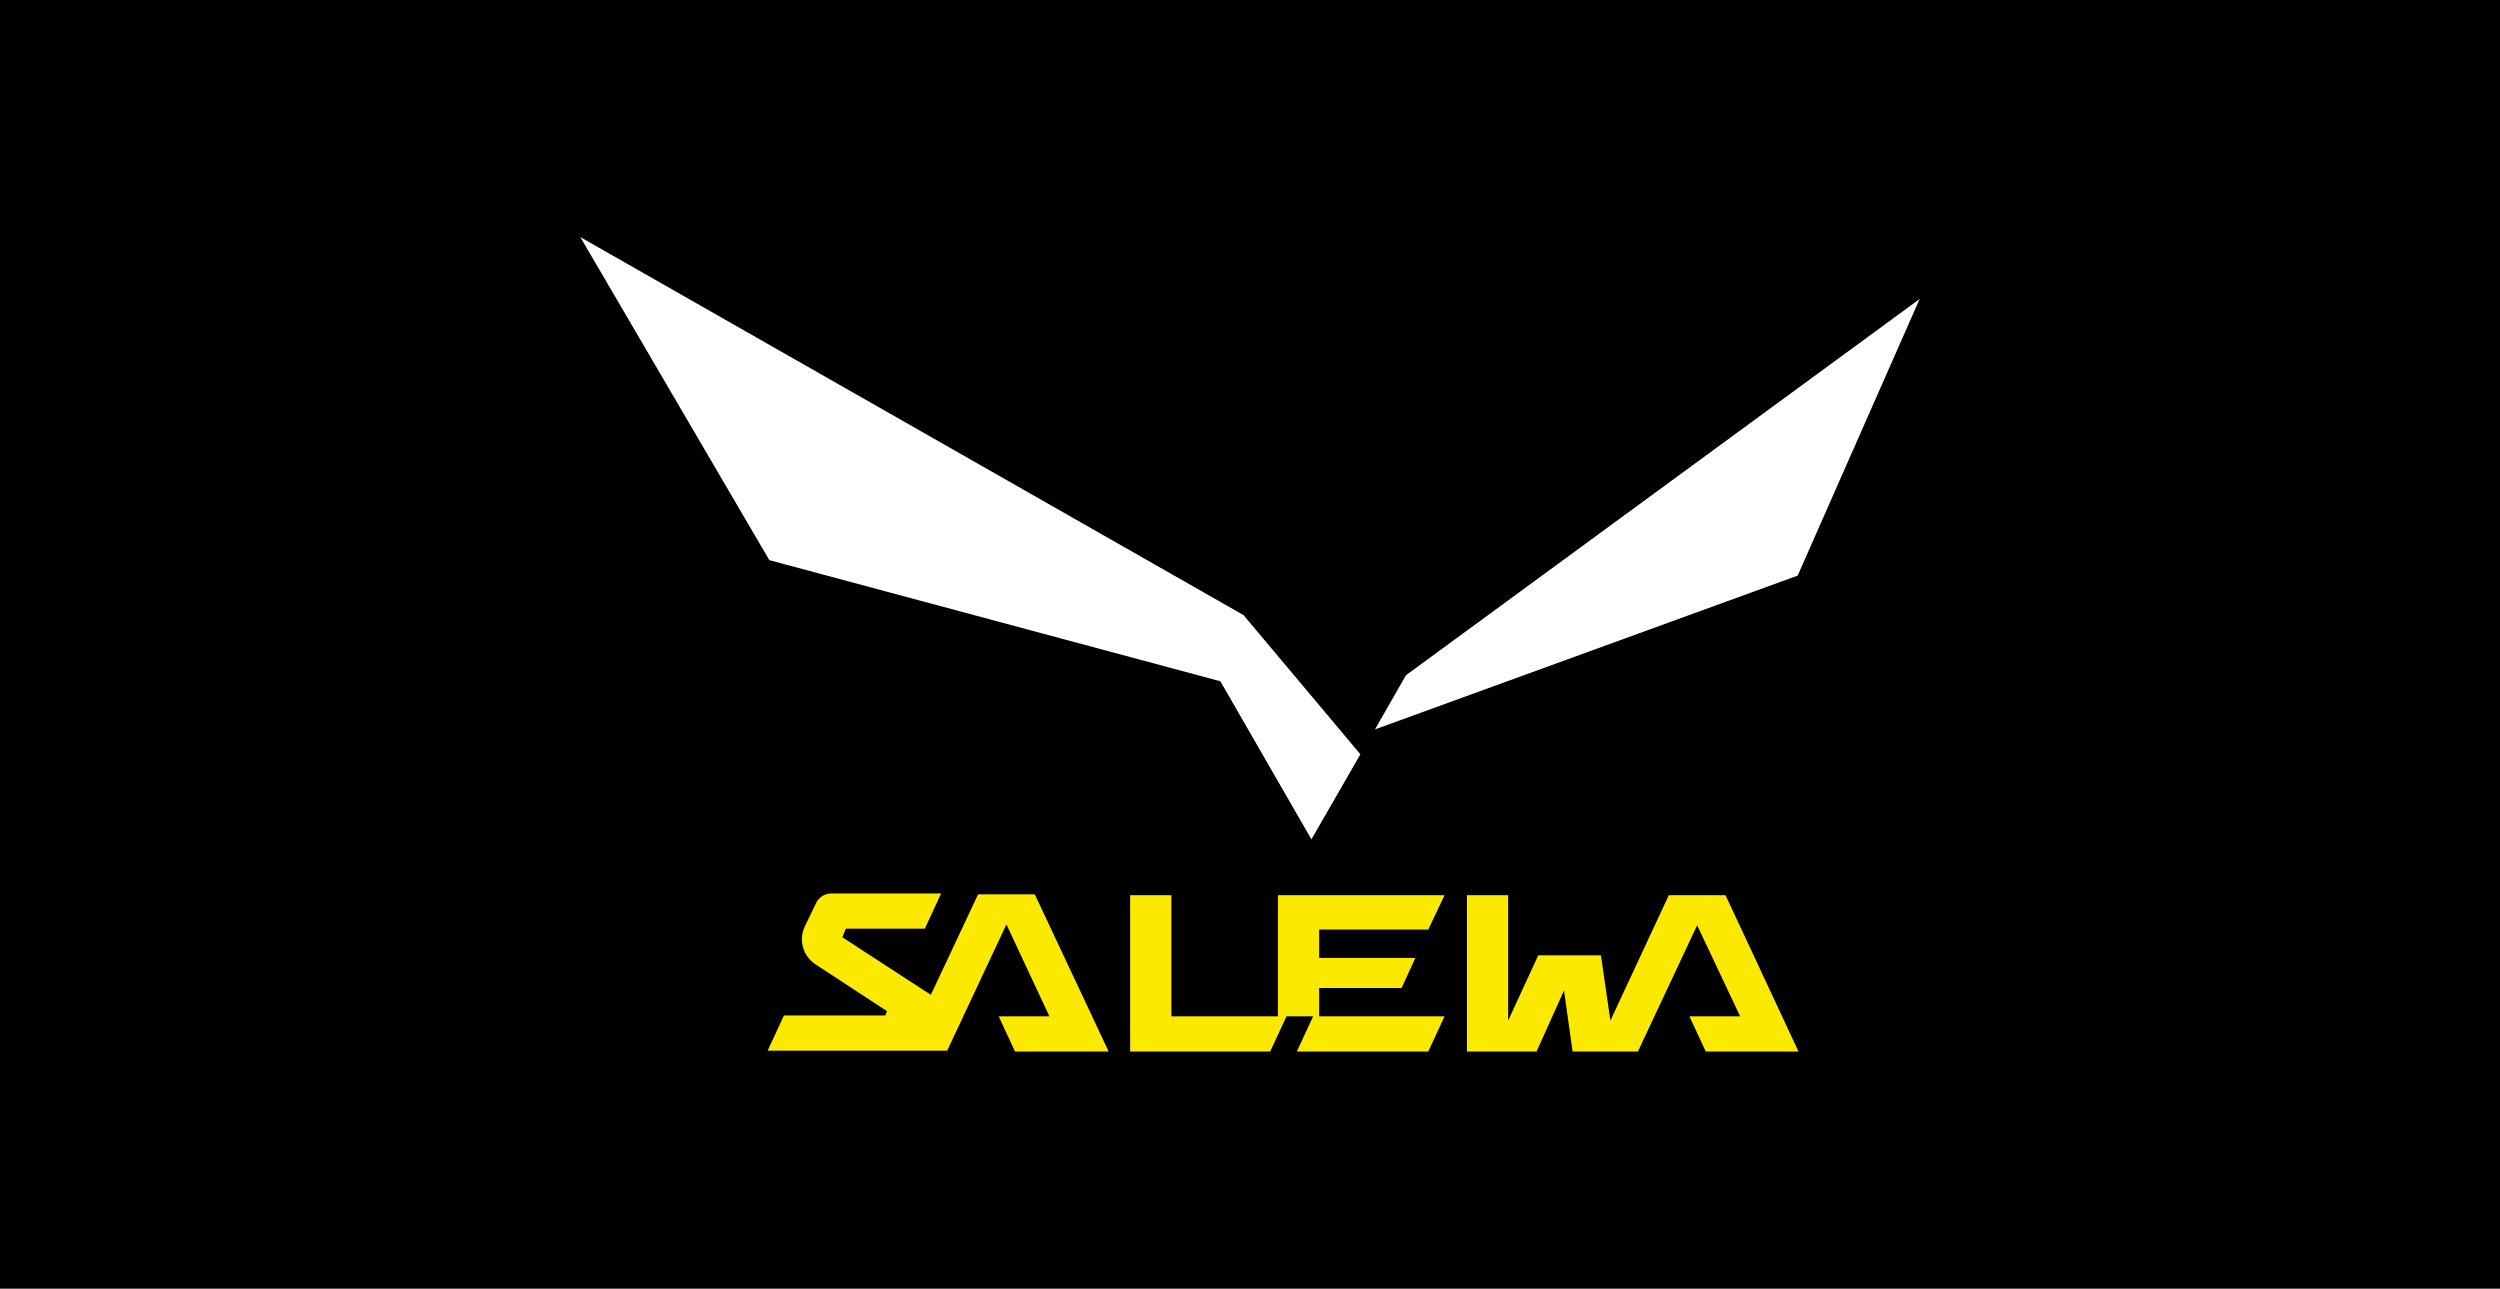
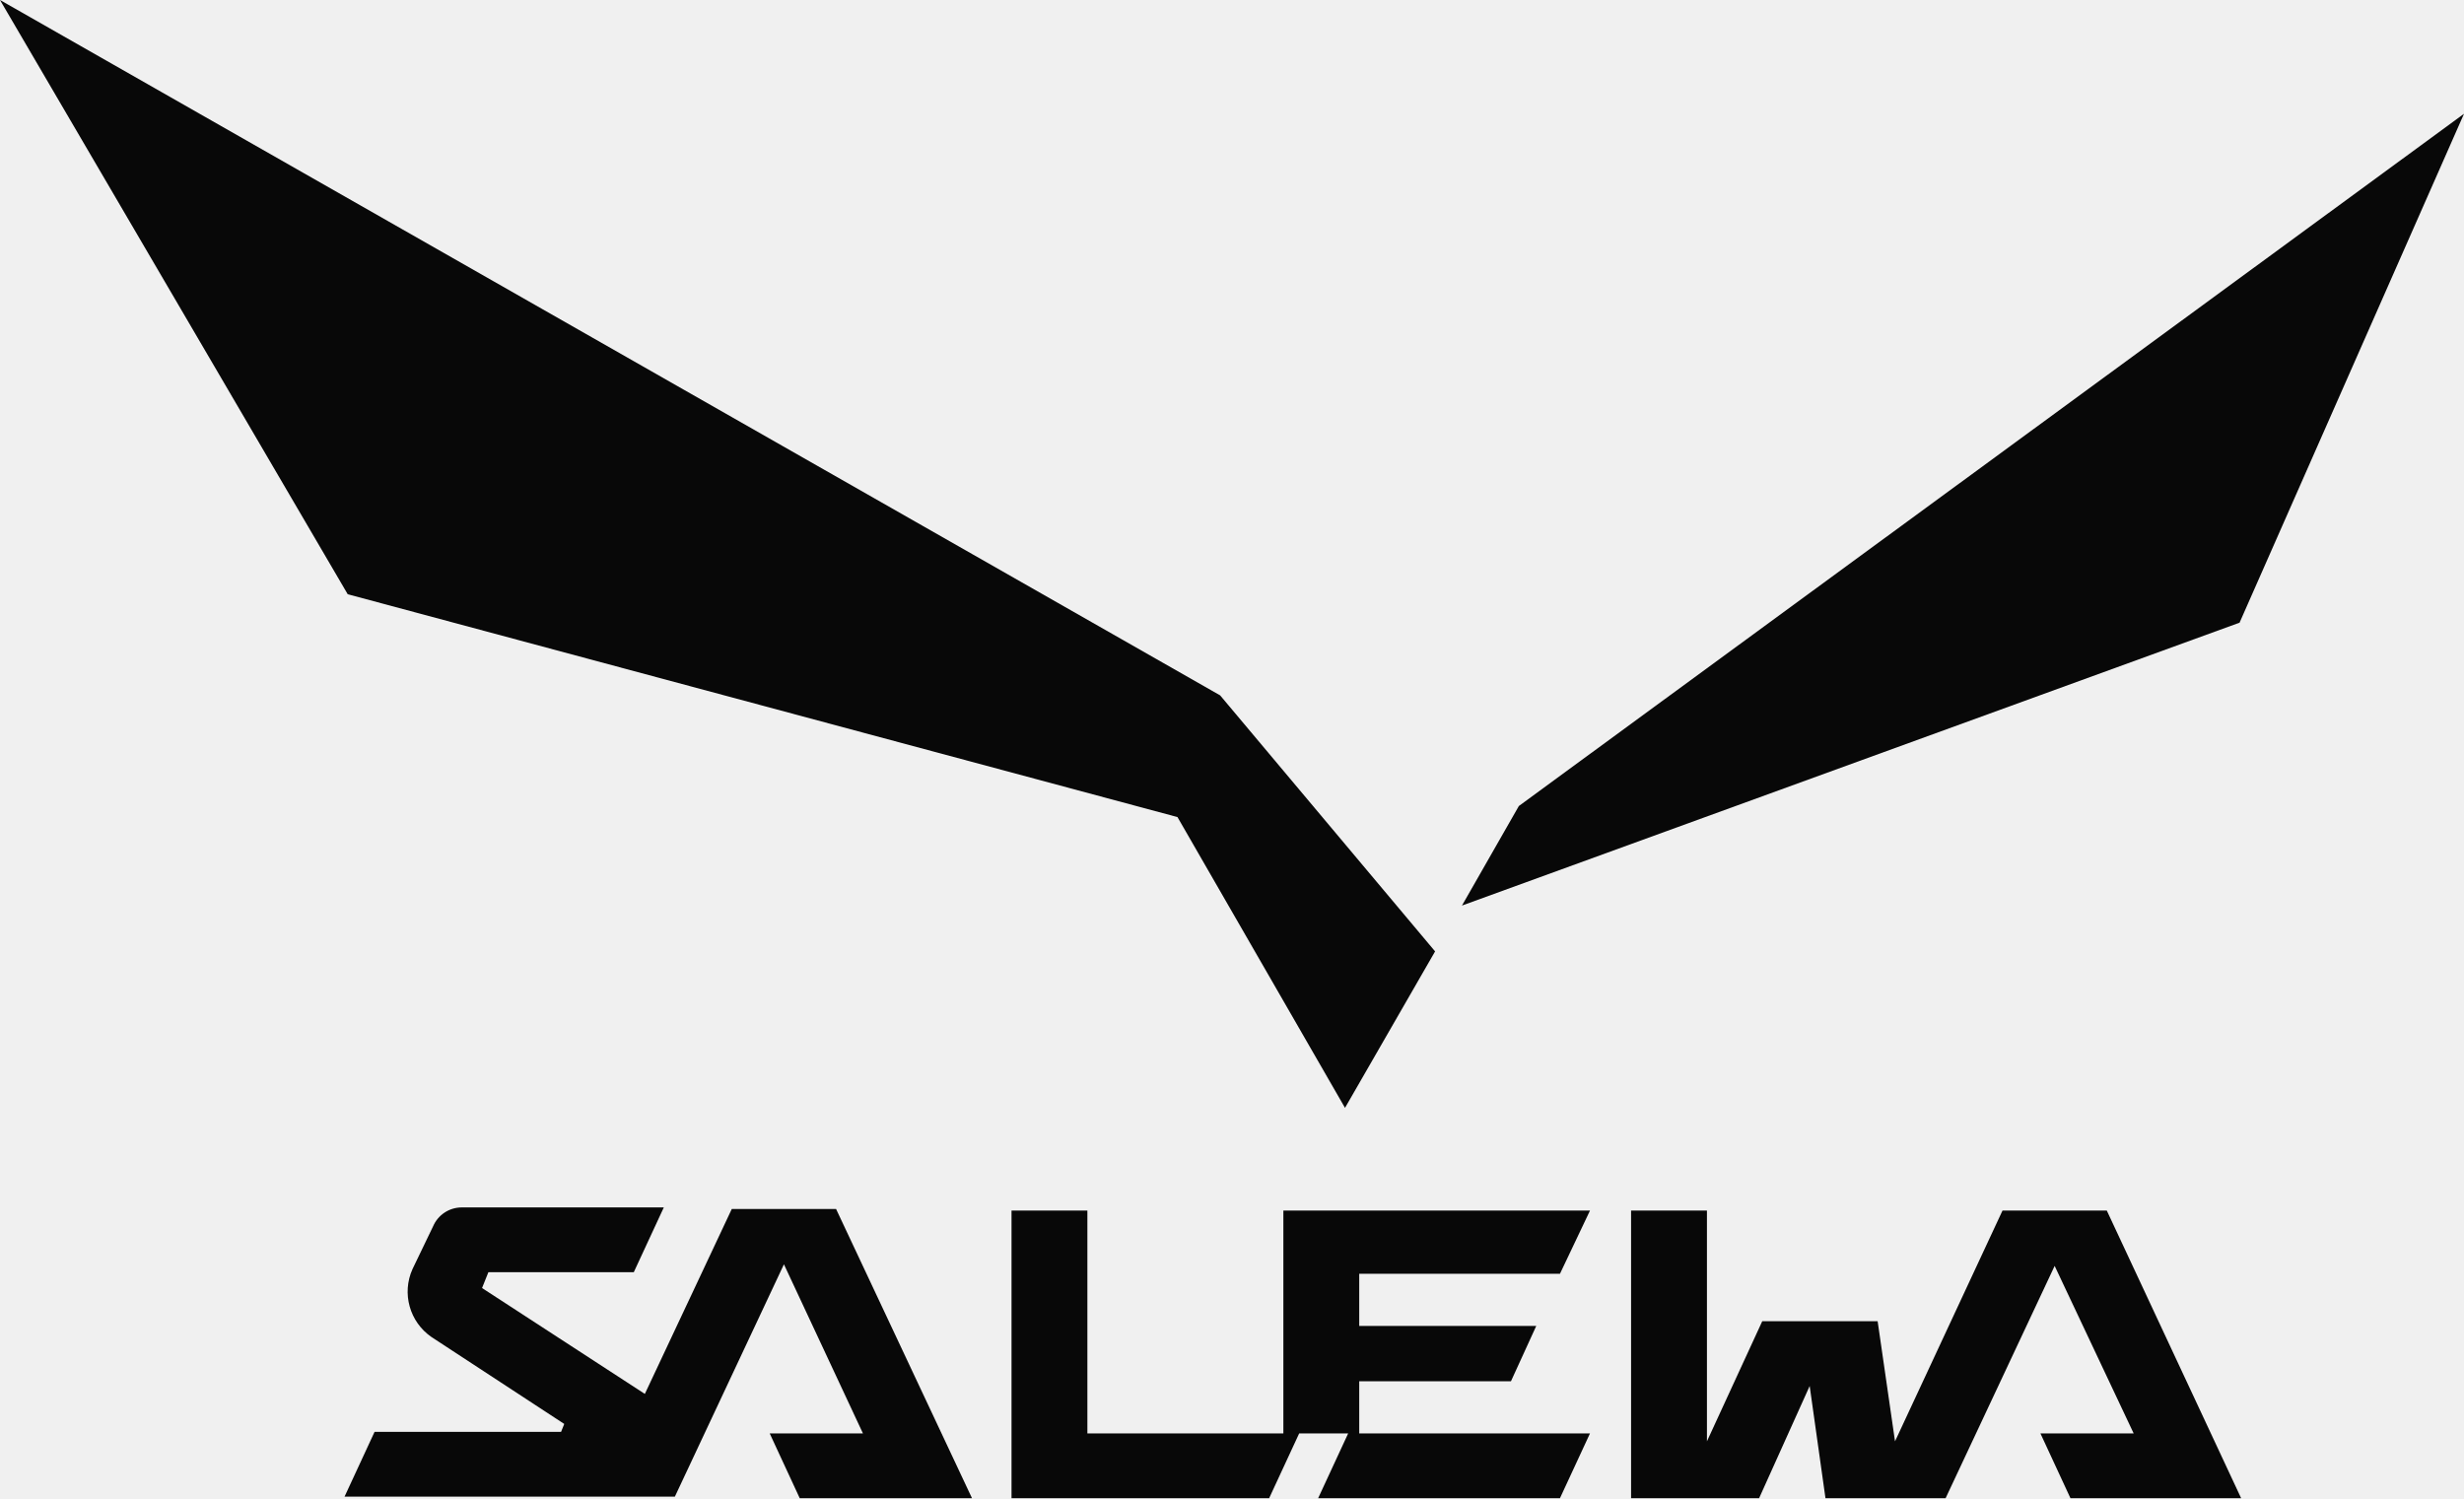
- <svg xmlns="http://www.w3.org/2000/svg" width="291" height="150" viewBox="0 0 291 150">
+ <svg xmlns="http://www.w3.org/2000/svg" width="155.9" height="94.8" viewBox="0 0 155.9 94.8">
  <defs>
-     <clipPath id="clip-path">
-       <rect id="Rectangle_1" data-name="Rectangle 1" width="155.9" height="94.8" />
+     <style>.a{fill:#080808;}.b{clip-path:url(#a);}.c{clip-path:url(#b);}</style>
+     <clipPath id="a">
+       <rect width="155.9" height="94.8" />
    </clipPath>
-     <clipPath id="clip-Web_1920_1">
-       <rect width="291" height="150" />
+     <clipPath id="b">
+       <rect class="a" width="155.9" height="94.8" />
    </clipPath>
  </defs>
-   <g id="Web_1920_1" data-name="Web 1920 – 1" clip-path="url(#clip-Web_1920_1)">
-     <rect width="291" height="150" />
-     <g id="salewa" transform="translate(67.55 27.6)">
-       <g id="Group_1" data-name="Group 1" clip-path="url(#clip-path)">
-         <path id="Path_1" data-name="Path 1" d="M52.9,76.5H46.3L40.8,88.2,30.5,81.5l.4-1h9.2L42,76.4H29.2a1.975,1.975,0,0,0-1.8,1.2l-1.3,2.7a3.484,3.484,0,0,0,1.2,4.3h0l8.4,5.5-.2.5H23.7l-1.9,4.1H42.7L49.6,80l5,10.7H48.7l1.9,4.1H61.5Z" fill="#fce900" />
-       </g>
-       <g id="Group_2" data-name="Group 2" clip-path="url(#clip-path)">
-         <path id="Path_2" data-name="Path 2" d="M133.3,76.6h-6.6l-6.8,14.6-1.1-7.6h-7.3L108,91.2V76.6h-4.8V94.8h8.1l3.2-7.1,1,7.1h7.6L130,80.1l5,10.6h-5.9l1.9,4.1h10.8Z" fill="#fce900" />
-       </g>
-       <g id="Group_3" data-name="Group 3" clip-path="url(#clip-path)">
-         <path id="Path_3" data-name="Path 3" d="M98.7,80.6l1.9-4H81.2V90.7H68.8V76.6H64V94.8H80.3l1.9-4.1h3.1l-1.9,4.1H98.7l1.9-4.1H86V87.4h9.6l1.6-3.5H86V80.6Z" fill="#fce900" />
-       </g>
-       <g id="Group_4" data-name="Group 4" clip-path="url(#clip-path)">
-         <path id="Path_4" data-name="Path 4" d="M92.5,57.3l49.2-17.9L155.9,7.2,96.1,51Zm-1.7,2.9-5.7,9.9L74.5,51.7,22,37.6,0,0,77.2,44Z" fill="#fff" />
-       </g>
-     </g>
+   <g class="b">
+     <path class="a" d="M52.9,76.5H46.3L40.8,88.2,30.5,81.5l.4-1h9.2L42,76.4H29.2a1.975,1.975,0,0,0-1.8,1.2l-1.3,2.7a3.484,3.484,0,0,0,1.2,4.3h0l8.4,5.5-.2.5H23.7l-1.9,4.1H42.7L49.6,80l5,10.7H48.7l1.9,4.1H61.5Z" />
+   </g>
+   <g class="c">
+     <path class="a" d="M133.3,76.6h-6.6l-6.8,14.6-1.1-7.6h-7.3L108,91.2V76.6h-4.8V94.8h8.1l3.2-7.1,1,7.1h7.6L130,80.1l5,10.6h-5.9l1.9,4.1h10.8Z" />
+   </g>
+   <g class="b">
+     <path class="a" d="M98.7,80.6l1.9-4H81.2V90.7H68.8V76.6H64V94.8H80.3l1.9-4.1h3.1l-1.9,4.1H98.7l1.9-4.1H86V87.4h9.6l1.6-3.5H86V80.6Z" />
+   </g>
+   <g class="b">
+     <path class="a" d="M92.5,57.3l49.2-17.9L155.9,7.2,96.1,51Zm-1.7,2.9-5.7,9.9L74.5,51.7,22,37.6,0,0,77.2,44Z" />
  </g>
</svg>
